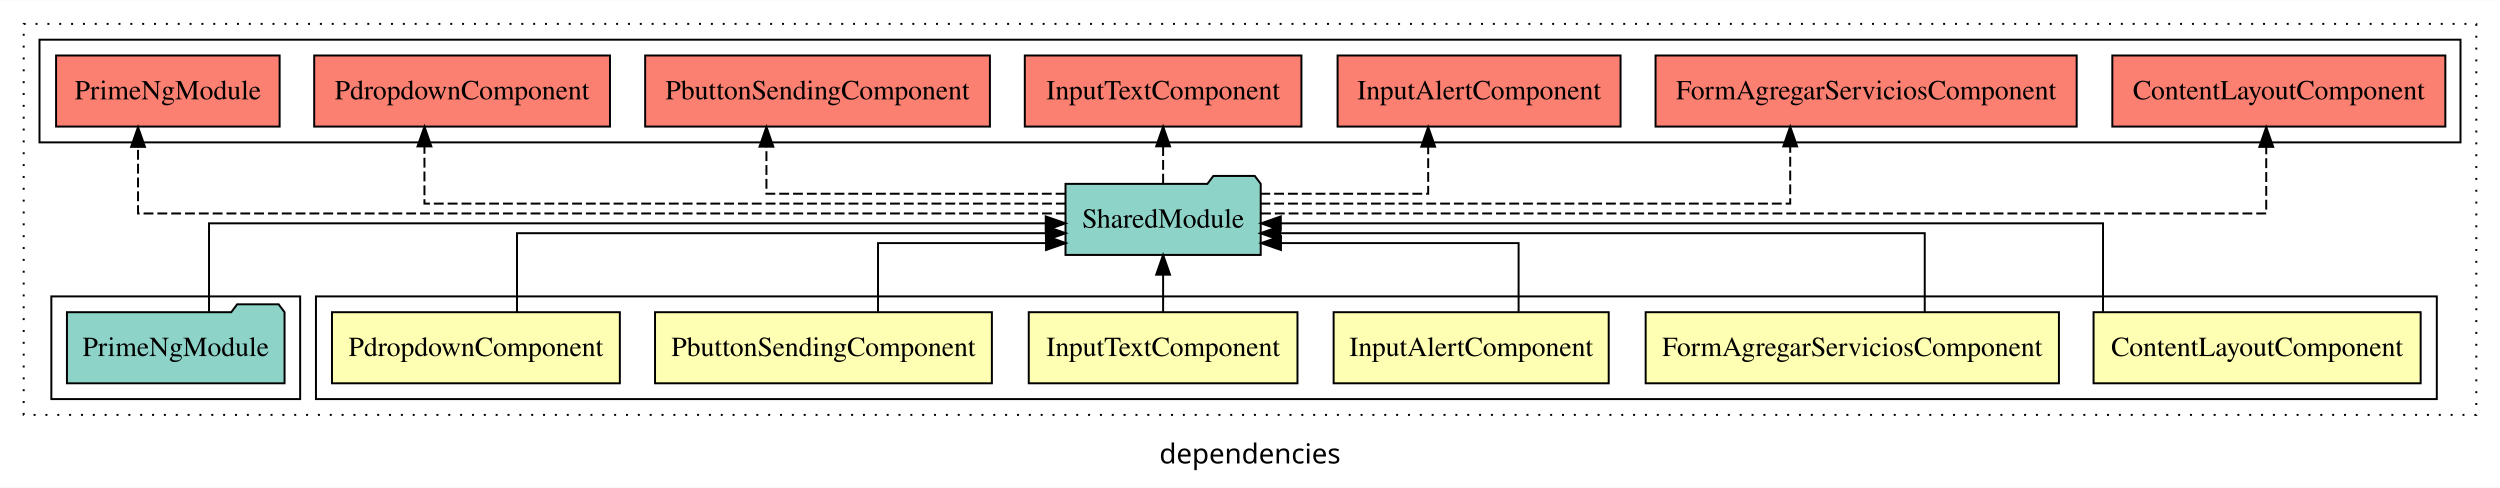
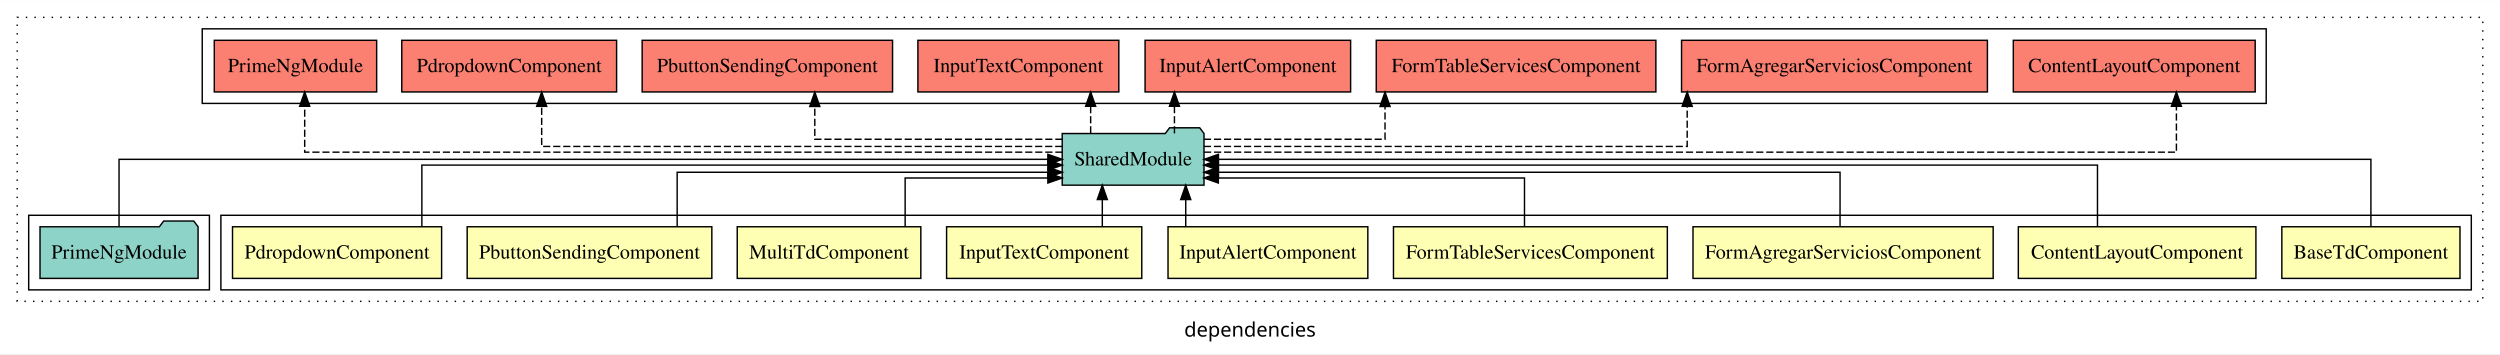
- <svg xmlns="http://www.w3.org/2000/svg" width="1266pt" height="247pt" viewBox="0.00 0.00 1266.00 246.80">
+ <svg xmlns="http://www.w3.org/2000/svg" width="1743pt" height="247pt" viewBox="0.00 0.00 1743.00 246.80">
  <g id="graph0" class="graph" transform="scale(1 1) rotate(0) translate(4 242.8)">
-     <polygon fill="white" stroke="transparent" points="-4,4 -4,-242.8 1262,-242.8 1262,4 -4,4" />
-     <text text-anchor="middle" x="629" y="-8.2" font-family="sans-serif" font-size="14.00">dependencies</text>
+     <polygon fill="white" stroke="transparent" points="-4,4 -4,-242.8 1739,-242.8 1739,4 -4,4" />
+     <text text-anchor="middle" x="867.5" y="-8.2" font-family="sans-serif" font-size="14.00">dependencies</text>
    <g id="clust1" class="cluster">
-       <polygon fill="none" stroke="black" stroke-dasharray="1,5" points="8,-32.8 8,-230.8 1250,-230.8 1250,-32.8 8,-32.8" />
+       <polygon fill="none" stroke="black" stroke-dasharray="1,5" points="8,-32.8 8,-230.8 1727,-230.8 1727,-32.8 8,-32.8" />
+     </g>
+     <g id="clust13" class="cluster">
+       <polygon fill="none" stroke="black" points="137,-170.8 137,-222.8 1576,-222.8 1576,-170.8 137,-170.8" />
    </g>
    <g id="clust2" class="cluster">
-       <polygon fill="none" stroke="black" points="156,-40.8 156,-92.8 1230,-92.8 1230,-40.8 156,-40.8" />
+       <polygon fill="none" stroke="black" points="150,-40.8 150,-92.8 1719,-92.8 1719,-40.8 150,-40.8" />
    </g>
-     <g id="clust10" class="cluster">
-       <polygon fill="none" stroke="black" points="16,-170.8 16,-222.8 1242,-222.8 1242,-170.8 16,-170.8" />
-     </g>
-     <g id="clust9" class="cluster">
-       <polygon fill="none" stroke="black" points="22,-40.8 22,-92.8 148,-92.8 148,-40.8 22,-40.8" />
+     <g id="clust12" class="cluster">
+       <polygon fill="none" stroke="black" points="16,-40.8 16,-92.8 142,-92.8 142,-40.8 16,-40.8" />
    </g>
    <g id="node1" class="node">
-       <polygon fill="#ffffb3" stroke="black" points="1221.82,-84.8 1056.18,-84.8 1056.18,-48.8 1221.82,-48.8 1221.82,-84.8" />
-       <text text-anchor="middle" x="1139" y="-62.6" font-family="Times,serif" font-size="14.00">ContentLayoutComponent</text>
+       <polygon fill="#ffffb3" stroke="black" points="1711.1,-84.8 1586.9,-84.8 1586.9,-48.8 1711.1,-48.8 1711.1,-84.8" />
+       <text text-anchor="middle" x="1649" y="-62.6" font-family="Times,serif" font-size="14.00">BaseTdComponent</text>
+     </g>
+     <g id="node10" class="node">
+       <polygon fill="#8dd3c7" stroke="black" points="835.43,-149.8 832.43,-153.8 811.43,-153.8 808.43,-149.8 736.57,-149.8 736.57,-113.8 835.43,-113.8 835.43,-149.8" />
+       <text text-anchor="middle" x="786" y="-127.6" font-family="Times,serif" font-size="14.00">SharedModule</text>
+     </g>
+     <g id="edge1" class="edge">
+       <path fill="none" stroke="black" d="M1649,-84.91C1649,-104.14 1649,-131.8 1649,-131.8 1649,-131.8 845.5,-131.8 845.5,-131.8" />
+       <polygon fill="black" stroke="black" points="845.5,-128.3 835.5,-131.8 845.5,-135.3 845.5,-128.3" />
+     </g>
+     <g id="node2" class="node">
+       <polygon fill="#ffffb3" stroke="black" points="1568.82,-84.8 1403.18,-84.8 1403.18,-48.8 1568.82,-48.8 1568.82,-84.8" />
+       <text text-anchor="middle" x="1486" y="-62.6" font-family="Times,serif" font-size="14.00">ContentLayoutComponent</text>
+     </g>
+     <g id="edge2" class="edge">
+       <path fill="none" stroke="black" d="M1458.36,-85.1C1458.36,-103.07 1458.36,-127.8 1458.36,-127.8 1458.36,-127.8 845.44,-127.8 845.44,-127.8" />
+       <polygon fill="black" stroke="black" points="845.44,-124.3 835.44,-127.8 845.44,-131.3 845.44,-124.3" />
+     </g>
+     <g id="node3" class="node">
+       <polygon fill="#ffffb3" stroke="black" points="1385.64,-84.8 1176.36,-84.8 1176.36,-48.8 1385.64,-48.8 1385.64,-84.8" />
+       <text text-anchor="middle" x="1281" y="-62.6" font-family="Times,serif" font-size="14.00">FormAgregarServiciosComponent</text>
+     </g>
+     <g id="edge3" class="edge">
+       <path fill="none" stroke="black" d="M1278.88,-84.83C1278.88,-101.2 1278.88,-122.8 1278.88,-122.8 1278.88,-122.8 845.52,-122.8 845.52,-122.8" />
+       <polygon fill="black" stroke="black" points="845.52,-119.3 835.52,-122.8 845.52,-126.3 845.52,-119.3" />
+     </g>
+     <g id="node4" class="node">
+       <polygon fill="#ffffb3" stroke="black" points="1158.47,-84.8 967.53,-84.8 967.53,-48.8 1158.47,-48.8 1158.47,-84.8" />
+       <text text-anchor="middle" x="1063" y="-62.6" font-family="Times,serif" font-size="14.00">FormTableServicesComponent</text>
+     </g>
+     <g id="edge4" class="edge">
+       <path fill="none" stroke="black" d="M1058.88,-84.99C1058.88,-99.98 1058.88,-118.8 1058.88,-118.8 1058.88,-118.8 845.42,-118.8 845.42,-118.8" />
+       <polygon fill="black" stroke="black" points="845.42,-115.3 835.42,-118.8 845.42,-122.3 845.42,-115.3" />
+     </g>
+     <g id="node5" class="node">
+       <polygon fill="#ffffb3" stroke="black" points="949.65,-84.8 810.35,-84.8 810.35,-48.8 949.65,-48.8 949.65,-84.8" />
+       <text text-anchor="middle" x="880" y="-62.6" font-family="Times,serif" font-size="14.00">InputAlertComponent</text>
+     </g>
+     <g id="edge5" class="edge">
+       <path fill="none" stroke="black" d="M822.69,-84.91C822.69,-84.91 822.69,-103.79 822.69,-103.79" />
+       <polygon fill="black" stroke="black" points="819.19,-103.79 822.69,-113.79 826.19,-103.79 819.19,-103.79" />
+     </g>
+     <g id="node6" class="node">
+       <polygon fill="#ffffb3" stroke="black" points="792.04,-84.8 655.96,-84.8 655.96,-48.8 792.04,-48.8 792.04,-84.8" />
+       <text text-anchor="middle" x="724" y="-62.6" font-family="Times,serif" font-size="14.00">InputTextComponent</text>
+     </g>
+     <g id="edge6" class="edge">
+       <path fill="none" stroke="black" d="M764.53,-84.91C764.53,-84.91 764.53,-103.79 764.53,-103.79" />
+       <polygon fill="black" stroke="black" points="761.03,-103.79 764.53,-113.79 768.03,-103.79 761.03,-103.79" />
    </g>
    <g id="node7" class="node">
-       <polygon fill="#8dd3c7" stroke="black" points="634.43,-149.8 631.43,-153.8 610.43,-153.8 607.43,-149.8 535.57,-149.8 535.57,-113.8 634.43,-113.8 634.43,-149.8" />
-       <text text-anchor="middle" x="585" y="-127.6" font-family="Times,serif" font-size="14.00">SharedModule</text>
+       <polygon fill="#ffffb3" stroke="black" points="638,-84.8 510,-84.8 510,-48.8 638,-48.8 638,-84.8" />
+       <text text-anchor="middle" x="574" y="-62.6" font-family="Times,serif" font-size="14.00">MultiTdComponent</text>
    </g>
-     <g id="edge1" class="edge">
-       <path fill="none" stroke="black" d="M1060.97,-85.02C1060.97,-103.63 1060.97,-129.8 1060.97,-129.8 1060.97,-129.8 644.59,-129.8 644.59,-129.8" />
-       <polygon fill="black" stroke="black" points="644.59,-126.3 634.59,-129.8 644.59,-133.3 644.59,-126.3" />
+     <g id="edge7" class="edge">
+       <path fill="none" stroke="black" d="M627.06,-84.99C627.06,-99.98 627.06,-118.8 627.06,-118.8 627.06,-118.8 726.58,-118.8 726.58,-118.8" />
+       <polygon fill="black" stroke="black" points="726.58,-122.3 736.58,-118.8 726.58,-115.3 726.58,-122.3" />
    </g>
-     <g id="node2" class="node">
-       <polygon fill="#ffffb3" stroke="black" points="1038.64,-84.8 829.36,-84.8 829.36,-48.8 1038.64,-48.8 1038.64,-84.8" />
-       <text text-anchor="middle" x="934" y="-62.6" font-family="Times,serif" font-size="14.00">FormAgregarServiciosComponent</text>
+     <g id="node8" class="node">
+       <polygon fill="#ffffb3" stroke="black" points="492.29,-84.8 321.71,-84.8 321.71,-48.8 492.29,-48.8 492.29,-84.8" />
+       <text text-anchor="middle" x="407" y="-62.6" font-family="Times,serif" font-size="14.00">PbuttonSendingComponent</text>
    </g>
-     <g id="edge2" class="edge">
-       <path fill="none" stroke="black" d="M970.69,-84.83C970.69,-101.86 970.69,-124.8 970.69,-124.8 970.69,-124.8 644.24,-124.8 644.24,-124.8" />
-       <polygon fill="black" stroke="black" points="644.24,-121.3 634.24,-124.8 644.24,-128.3 644.24,-121.3" />
-     </g>
-     <g id="node3" class="node">
-       <polygon fill="#ffffb3" stroke="black" points="810.65,-84.8 671.35,-84.8 671.35,-48.8 810.65,-48.8 810.65,-84.8" />
-       <text text-anchor="middle" x="741" y="-62.6" font-family="Times,serif" font-size="14.00">InputAlertComponent</text>
-     </g>
-     <g id="edge3" class="edge">
-       <path fill="none" stroke="black" d="M765.02,-85.04C765.02,-100.37 765.02,-119.8 765.02,-119.8 765.02,-119.8 644.67,-119.8 644.67,-119.8" />
-       <polygon fill="black" stroke="black" points="644.67,-116.3 634.67,-119.8 644.67,-123.3 644.67,-116.3" />
-     </g>
-     <g id="node4" class="node">
-       <polygon fill="#ffffb3" stroke="black" points="653.04,-84.8 516.96,-84.8 516.96,-48.8 653.04,-48.8 653.04,-84.8" />
-       <text text-anchor="middle" x="585" y="-62.6" font-family="Times,serif" font-size="14.00">InputTextComponent</text>
-     </g>
-     <g id="edge4" class="edge">
-       <path fill="none" stroke="black" d="M585,-84.91C585,-84.91 585,-103.79 585,-103.79" />
-       <polygon fill="black" stroke="black" points="581.5,-103.79 585,-113.79 588.5,-103.79 581.5,-103.79" />
-     </g>
-     <g id="node5" class="node">
-       <polygon fill="#ffffb3" stroke="black" points="498.29,-84.8 327.71,-84.8 327.71,-48.8 498.29,-48.8 498.29,-84.8" />
-       <text text-anchor="middle" x="413" y="-62.6" font-family="Times,serif" font-size="14.00">PbuttonSendingComponent</text>
-     </g>
-     <g id="edge5" class="edge">
-       <path fill="none" stroke="black" d="M440.63,-85.04C440.63,-100.37 440.63,-119.8 440.63,-119.8 440.63,-119.8 525.72,-119.8 525.72,-119.8" />
-       <polygon fill="black" stroke="black" points="525.72,-123.3 535.72,-119.8 525.72,-116.3 525.72,-123.3" />
-     </g>
-     <g id="node6" class="node">
-       <polygon fill="#ffffb3" stroke="black" points="309.89,-84.8 164.11,-84.8 164.11,-48.8 309.89,-48.8 309.89,-84.8" />
-       <text text-anchor="middle" x="237" y="-62.6" font-family="Times,serif" font-size="14.00">PdropdownComponent</text>
-     </g>
-     <g id="edge6" class="edge">
-       <path fill="none" stroke="black" d="M257.81,-84.83C257.81,-101.86 257.81,-124.8 257.81,-124.8 257.81,-124.8 525.66,-124.8 525.66,-124.8" />
-       <polygon fill="black" stroke="black" points="525.66,-128.3 535.66,-124.8 525.66,-121.3 525.66,-128.3" />
+     <g id="edge8" class="edge">
+       <path fill="none" stroke="black" d="M468.12,-84.83C468.12,-101.2 468.12,-122.8 468.12,-122.8 468.12,-122.8 726.68,-122.8 726.68,-122.8" />
+       <polygon fill="black" stroke="black" points="726.68,-126.3 736.68,-122.8 726.68,-119.3 726.68,-126.3" />
    </g>
    <g id="node9" class="node">
-       <polygon fill="#fb8072" stroke="black" points="1234.32,-214.8 1065.68,-214.8 1065.68,-178.8 1234.32,-178.8 1234.32,-214.8" />
-       <text text-anchor="middle" x="1150" y="-192.6" font-family="Times,serif" font-size="14.00">ContentLayoutComponent </text>
-     </g>
-     <g id="edge8" class="edge">
-       <path fill="none" stroke="black" stroke-dasharray="5,2" d="M634.57,-134.8C771.29,-134.8 1143.62,-134.8 1143.62,-134.8 1143.62,-134.8 1143.62,-168.53 1143.62,-168.53" />
-       <polygon fill="black" stroke="black" points="1140.13,-168.53 1143.62,-178.53 1147.13,-168.53 1140.13,-168.53" />
-     </g>
-     <g id="node10" class="node">
-       <polygon fill="#fb8072" stroke="black" points="1047.63,-214.8 834.37,-214.8 834.37,-178.8 1047.63,-178.8 1047.63,-214.8" />
-       <text text-anchor="middle" x="941" y="-192.6" font-family="Times,serif" font-size="14.00">FormAgregarServiciosComponent </text>
+       <polygon fill="#ffffb3" stroke="black" points="303.89,-84.8 158.11,-84.8 158.11,-48.8 303.89,-48.8 303.89,-84.8" />
+       <text text-anchor="middle" x="231" y="-62.6" font-family="Times,serif" font-size="14.00">PdropdownComponent</text>
    </g>
    <g id="edge9" class="edge">
-       <path fill="none" stroke="black" stroke-dasharray="5,2" d="M634.27,-139.8C723.47,-139.8 902.56,-139.8 902.56,-139.8 902.56,-139.8 902.56,-168.76 902.56,-168.76" />
-       <polygon fill="black" stroke="black" points="899.06,-168.76 902.56,-178.76 906.06,-168.76 899.06,-168.76" />
+       <path fill="none" stroke="black" d="M290.12,-85.1C290.12,-103.07 290.12,-127.8 290.12,-127.8 290.12,-127.8 726.64,-127.8 726.64,-127.8" />
+       <polygon fill="black" stroke="black" points="726.64,-131.3 736.64,-127.8 726.64,-124.3 726.64,-131.3" />
+     </g>
+     <g id="node12" class="node">
+       <polygon fill="#fb8072" stroke="black" points="1568.32,-214.8 1399.68,-214.8 1399.68,-178.8 1568.32,-178.8 1568.32,-214.8" />
+       <text text-anchor="middle" x="1484" y="-192.6" font-family="Times,serif" font-size="14.00">ContentLayoutComponent </text>
+     </g>
+     <g id="edge11" class="edge">
+       <path fill="none" stroke="black" stroke-dasharray="5,2" d="M835.42,-136.8C999.14,-136.8 1513.39,-136.8 1513.39,-136.8 1513.39,-136.8 1513.39,-168.8 1513.39,-168.8" />
+       <polygon fill="black" stroke="black" points="1509.89,-168.8 1513.39,-178.8 1516.89,-168.8 1509.89,-168.8" />
+     </g>
+     <g id="node13" class="node">
+       <polygon fill="#fb8072" stroke="black" points="1381.63,-214.8 1168.37,-214.8 1168.37,-178.8 1381.63,-178.8 1381.63,-214.8" />
+       <text text-anchor="middle" x="1275" y="-192.6" font-family="Times,serif" font-size="14.00">FormAgregarServiciosComponent </text>
+     </g>
+     <g id="edge12" class="edge">
+       <path fill="none" stroke="black" stroke-dasharray="5,2" d="M835.32,-140.8C939.46,-140.8 1172.31,-140.8 1172.31,-140.8 1172.31,-140.8 1172.31,-168.77 1172.31,-168.77" />
+       <polygon fill="black" stroke="black" points="1168.81,-168.77 1172.31,-178.77 1175.81,-168.77 1168.81,-168.77" />
+     </g>
+     <g id="node14" class="node">
+       <polygon fill="#fb8072" stroke="black" points="1150.47,-214.8 955.53,-214.8 955.53,-178.8 1150.47,-178.8 1150.47,-214.8" />
+       <text text-anchor="middle" x="1053" y="-192.6" font-family="Times,serif" font-size="14.00">FormTableServicesComponent </text>
+     </g>
+     <g id="edge13" class="edge">
+       <path fill="none" stroke="black" stroke-dasharray="5,2" d="M835.39,-145.8C887.34,-145.8 961.64,-145.8 961.64,-145.8 961.64,-145.8 961.64,-168.68 961.64,-168.68" />
+       <polygon fill="black" stroke="black" points="958.14,-168.68 961.64,-178.68 965.14,-168.68 958.14,-168.68" />
+     </g>
+     <g id="node15" class="node">
+       <polygon fill="#fb8072" stroke="black" points="937.65,-214.8 794.35,-214.8 794.35,-178.8 937.65,-178.8 937.65,-214.8" />
+       <text text-anchor="middle" x="866" y="-192.6" font-family="Times,serif" font-size="14.00">InputAlertComponent </text>
+     </g>
+     <g id="edge14" class="edge">
+       <path fill="none" stroke="black" stroke-dasharray="5,2" d="M814.82,-149.91C814.82,-149.91 814.82,-168.79 814.82,-168.79" />
+       <polygon fill="black" stroke="black" points="811.32,-168.79 814.82,-178.79 818.32,-168.79 811.32,-168.79" />
+     </g>
+     <g id="node16" class="node">
+       <polygon fill="#fb8072" stroke="black" points="776.04,-214.8 635.96,-214.8 635.96,-178.8 776.04,-178.8 776.04,-214.8" />
+       <text text-anchor="middle" x="706" y="-192.6" font-family="Times,serif" font-size="14.00">InputTextComponent </text>
+     </g>
+     <g id="edge15" class="edge">
+       <path fill="none" stroke="black" stroke-dasharray="5,2" d="M756.4,-149.91C756.4,-149.91 756.4,-168.79 756.4,-168.79" />
+       <polygon fill="black" stroke="black" points="752.9,-168.79 756.4,-178.79 759.9,-168.79 752.9,-168.79" />
+     </g>
+     <g id="node17" class="node">
+       <polygon fill="#fb8072" stroke="black" points="618.29,-214.8 443.71,-214.8 443.71,-178.8 618.29,-178.8 618.29,-214.8" />
+       <text text-anchor="middle" x="531" y="-192.6" font-family="Times,serif" font-size="14.00">PbuttonSendingComponent </text>
+     </g>
+     <g id="edge16" class="edge">
+       <path fill="none" stroke="black" stroke-dasharray="5,2" d="M736.75,-145.8C671.36,-145.8 564.07,-145.8 564.07,-145.8 564.07,-145.8 564.07,-168.68 564.07,-168.68" />
+       <polygon fill="black" stroke="black" points="560.57,-168.68 564.07,-178.68 567.57,-168.68 560.57,-168.68" />
+     </g>
+     <g id="node18" class="node">
+       <polygon fill="#fb8072" stroke="black" points="425.89,-214.8 276.11,-214.8 276.11,-178.8 425.89,-178.8 425.89,-214.8" />
+       <text text-anchor="middle" x="351" y="-192.6" font-family="Times,serif" font-size="14.00">PdropdownComponent </text>
+     </g>
+     <g id="edge17" class="edge">
+       <path fill="none" stroke="black" stroke-dasharray="5,2" d="M736.67,-140.8C627.22,-140.8 373.65,-140.8 373.65,-140.8 373.65,-140.8 373.65,-168.77 373.65,-168.77" />
+       <polygon fill="black" stroke="black" points="370.15,-168.77 373.65,-178.77 377.15,-168.77 370.15,-168.77" />
+     </g>
+     <g id="node19" class="node">
+       <polygon fill="#fb8072" stroke="black" points="258.6,-214.8 145.4,-214.8 145.4,-178.8 258.6,-178.8 258.6,-214.8" />
+       <text text-anchor="middle" x="202" y="-192.6" font-family="Times,serif" font-size="14.00">PrimeNgModule </text>
+     </g>
+     <g id="edge18" class="edge">
+       <path fill="none" stroke="black" stroke-dasharray="5,2" d="M736.76,-136.8C597.08,-136.8 208.43,-136.8 208.43,-136.8 208.43,-136.8 208.43,-168.8 208.43,-168.8" />
+       <polygon fill="black" stroke="black" points="204.93,-168.8 208.43,-178.8 211.93,-168.8 204.93,-168.8" />
    </g>
    <g id="node11" class="node">
-       <polygon fill="#fb8072" stroke="black" points="816.65,-214.8 673.35,-214.8 673.35,-178.8 816.65,-178.8 816.65,-214.8" />
-       <text text-anchor="middle" x="745" y="-192.6" font-family="Times,serif" font-size="14.00">InputAlertComponent </text>
+       <polygon fill="#8dd3c7" stroke="black" points="134.1,-84.8 131.1,-88.8 110.1,-88.8 107.1,-84.8 23.9,-84.8 23.9,-48.8 134.1,-48.8 134.1,-84.8" />
+       <text text-anchor="middle" x="79" y="-62.6" font-family="Times,serif" font-size="14.00">PrimeNgModule</text>
    </g>
    <g id="edge10" class="edge">
-       <path fill="none" stroke="black" stroke-dasharray="5,2" d="M634.22,-144.8C672.53,-144.8 719.23,-144.8 719.23,-144.8 719.23,-144.8 719.23,-168.61 719.23,-168.61" />
-       <polygon fill="black" stroke="black" points="715.73,-168.61 719.23,-178.61 722.73,-168.61 715.73,-168.61" />
-     </g>
-     <g id="node12" class="node">
-       <polygon fill="#fb8072" stroke="black" points="655.04,-214.8 514.96,-214.8 514.96,-178.8 655.04,-178.8 655.04,-214.8" />
-       <text text-anchor="middle" x="585" y="-192.6" font-family="Times,serif" font-size="14.00">InputTextComponent </text>
-     </g>
-     <g id="edge11" class="edge">
-       <path fill="none" stroke="black" stroke-dasharray="5,2" d="M585,-149.91C585,-149.91 585,-168.79 585,-168.79" />
-       <polygon fill="black" stroke="black" points="581.5,-168.79 585,-178.79 588.5,-168.79 581.5,-168.79" />
-     </g>
-     <g id="node13" class="node">
-       <polygon fill="#fb8072" stroke="black" points="497.29,-214.8 322.71,-214.8 322.71,-178.8 497.29,-178.8 497.29,-214.8" />
-       <text text-anchor="middle" x="410" y="-192.6" font-family="Times,serif" font-size="14.00">PbuttonSendingComponent </text>
-     </g>
-     <g id="edge12" class="edge">
-       <path fill="none" stroke="black" stroke-dasharray="5,2" d="M535.6,-144.8C476.12,-144.8 384.12,-144.8 384.12,-144.8 384.12,-144.8 384.12,-168.61 384.12,-168.61" />
-       <polygon fill="black" stroke="black" points="380.62,-168.61 384.12,-178.61 387.62,-168.61 380.62,-168.61" />
-     </g>
-     <g id="node14" class="node">
-       <polygon fill="#fb8072" stroke="black" points="304.89,-214.8 155.11,-214.8 155.11,-178.8 304.89,-178.8 304.89,-214.8" />
-       <text text-anchor="middle" x="230" y="-192.6" font-family="Times,serif" font-size="14.00">PdropdownComponent </text>
-     </g>
-     <g id="edge13" class="edge">
-       <path fill="none" stroke="black" stroke-dasharray="5,2" d="M535.71,-139.8C434.14,-139.8 210.94,-139.8 210.94,-139.8 210.94,-139.8 210.94,-168.76 210.94,-168.76" />
-       <polygon fill="black" stroke="black" points="207.44,-168.76 210.94,-178.76 214.44,-168.76 207.44,-168.76" />
-     </g>
-     <g id="node15" class="node">
-       <polygon fill="#fb8072" stroke="black" points="137.6,-214.8 24.4,-214.8 24.4,-178.8 137.6,-178.8 137.6,-214.8" />
-       <text text-anchor="middle" x="81" y="-192.6" font-family="Times,serif" font-size="14.00">PrimeNgModule </text>
-     </g>
-     <g id="edge14" class="edge">
-       <path fill="none" stroke="black" stroke-dasharray="5,2" d="M535.7,-134.8C406.12,-134.8 65.9,-134.8 65.9,-134.8 65.9,-134.8 65.9,-168.53 65.9,-168.53" />
-       <polygon fill="black" stroke="black" points="62.4,-168.53 65.9,-178.53 69.4,-168.53 62.4,-168.53" />
-     </g>
-     <g id="node8" class="node">
-       <polygon fill="#8dd3c7" stroke="black" points="140.1,-84.8 137.1,-88.8 116.1,-88.8 113.1,-84.8 29.9,-84.8 29.9,-48.8 140.1,-48.8 140.1,-84.8" />
-       <text text-anchor="middle" x="85" y="-62.6" font-family="Times,serif" font-size="14.00">PrimeNgModule</text>
-     </g>
-     <g id="edge7" class="edge">
-       <path fill="none" stroke="black" d="M101.85,-85.02C101.85,-103.63 101.85,-129.8 101.85,-129.8 101.85,-129.8 525.57,-129.8 525.57,-129.8" />
-       <polygon fill="black" stroke="black" points="525.57,-133.3 535.57,-129.8 525.57,-126.3 525.57,-133.3" />
+       <path fill="none" stroke="black" d="M79,-84.91C79,-104.14 79,-131.8 79,-131.8 79,-131.8 726.57,-131.8 726.57,-131.8" />
+       <polygon fill="black" stroke="black" points="726.57,-135.3 736.57,-131.8 726.57,-128.3 726.57,-135.3" />
    </g>
  </g>
</svg>
